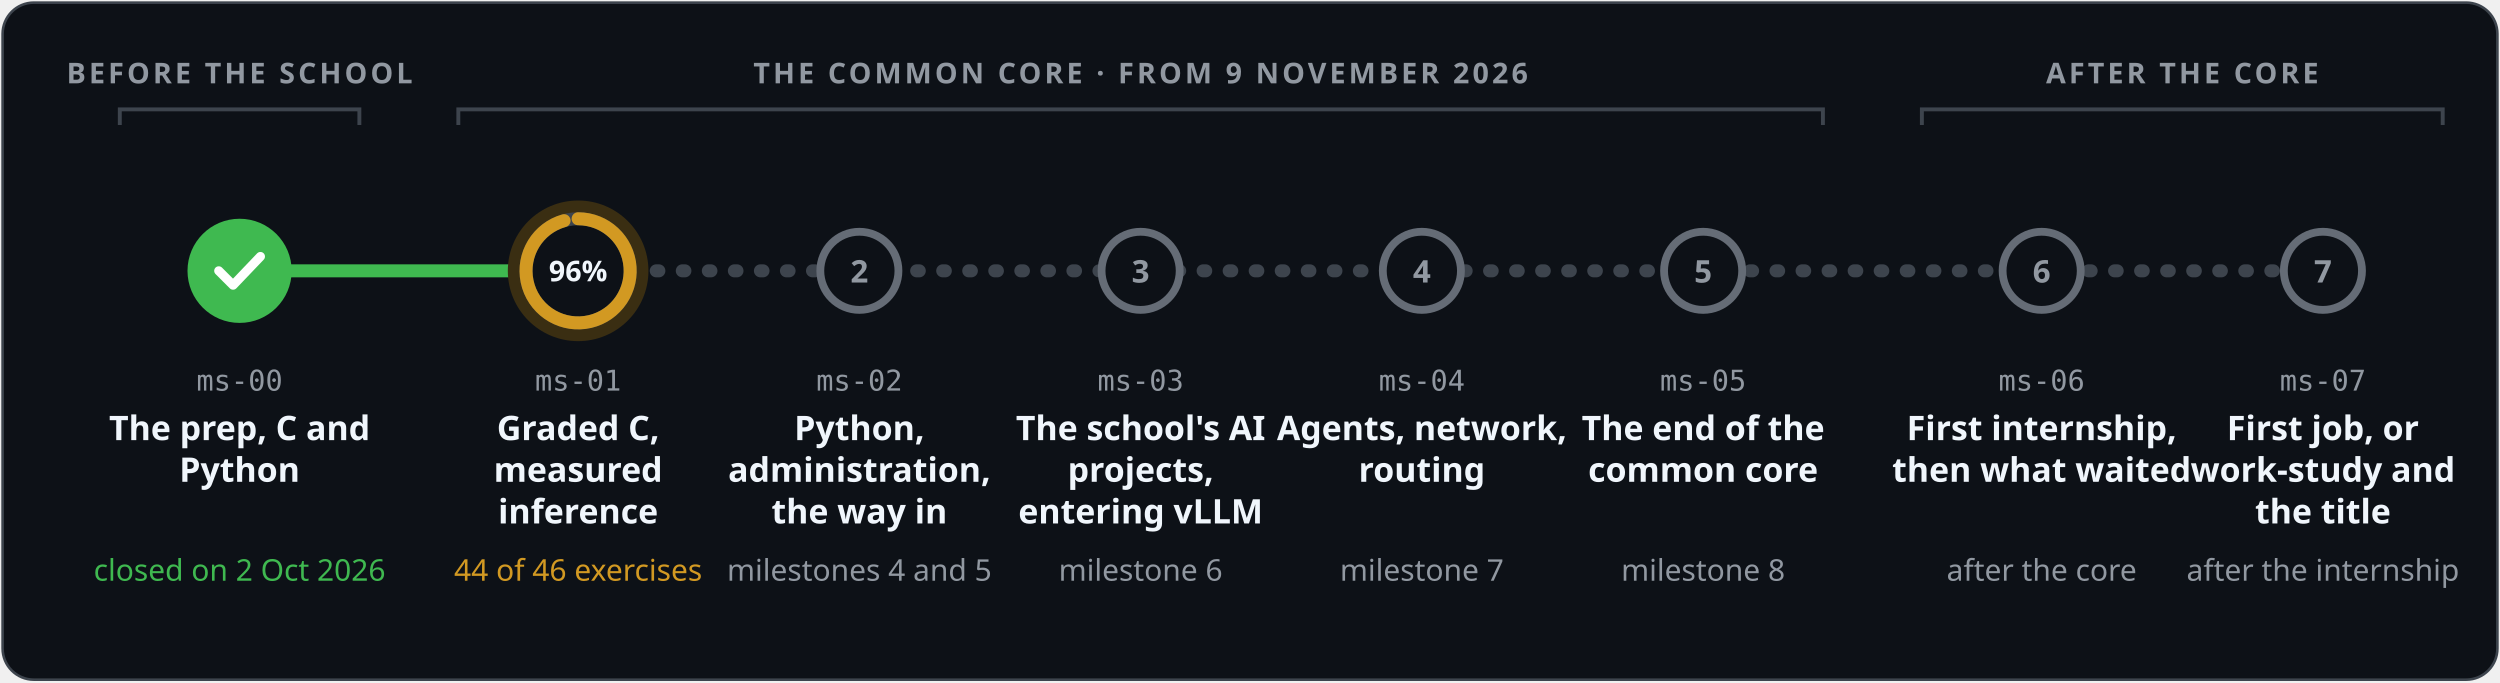
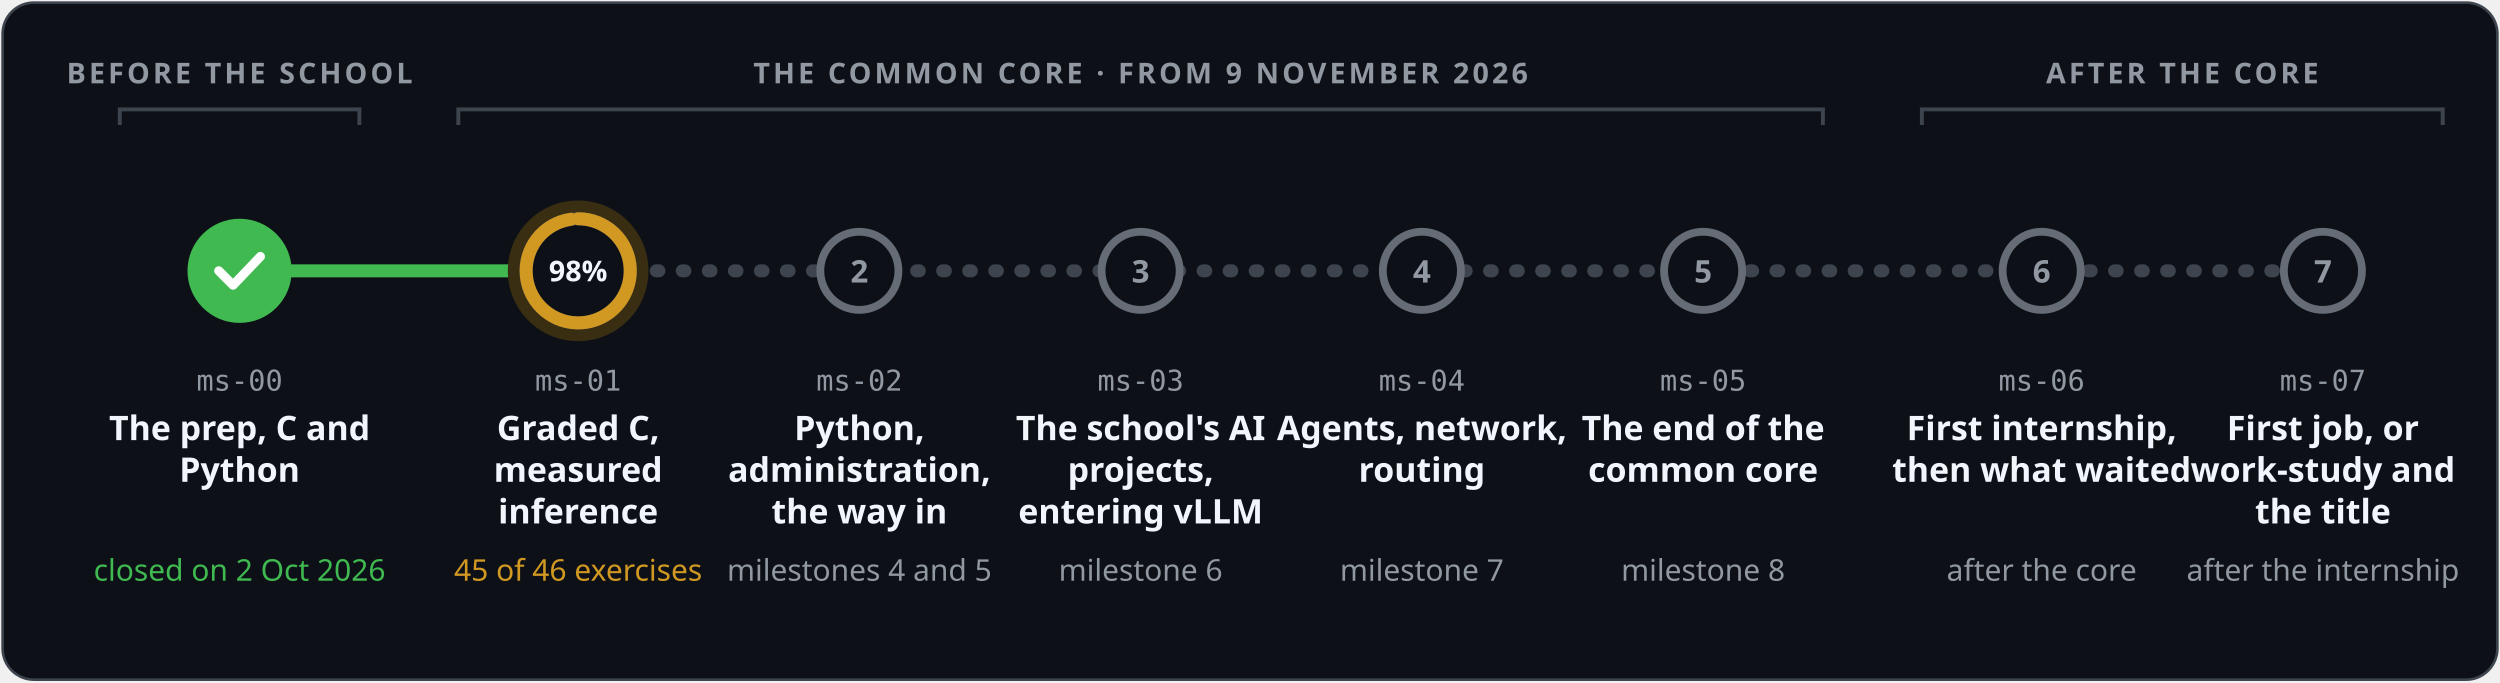
- <svg xmlns="http://www.w3.org/2000/svg" width="960" height="262" viewBox="0 0 960 262" role="img" aria-label="The roadmap: ms-00-prepa, closed on 2 Oct 2026; ms-01-inference, 44 of 46 exercises; ms-02-infrastructure, milestones 4 and 5; ms-03-contribution, milestone 6; ms-04-agents-reseau, milestone 7; ms-05-fin-tronc-commun, milestone 8; ms-06-apres-tronc, after the core; ms-07-alternance, after the internship">
+ <svg xmlns="http://www.w3.org/2000/svg" width="960" height="262" viewBox="0 0 960 262" role="img" aria-label="The roadmap: ms-00-prepa, closed on 2 Oct 2026; ms-01-inference, 45 of 46 exercises; ms-02-infrastructure, milestones 4 and 5; ms-03-contribution, milestone 6; ms-04-agents-reseau, milestone 7; ms-05-fin-tronc-commun, milestone 8; ms-06-apres-tronc, after the core; ms-07-alternance, after the internship">
  <rect x="1" y="1" width="958" height="260" rx="12" fill="#0d1117" stroke="#3d444d" />
  <path d="M46 48 V42 H138 V48" fill="none" stroke="#3d444d" stroke-width="1.5" />
  <text x="92" y="32" text-anchor="middle" font-family="-apple-system, BlinkMacSystemFont, 'Segoe UI', 'Noto Sans', Helvetica, Arial, sans-serif" font-size="11" font-weight="600" letter-spacing="1.2" fill="#9198a1">BEFORE THE SCHOOL</text>
  <path d="M176 48 V42 H700 V48" fill="none" stroke="#3d444d" stroke-width="1.5" />
  <text x="438" y="32" text-anchor="middle" font-family="-apple-system, BlinkMacSystemFont, 'Segoe UI', 'Noto Sans', Helvetica, Arial, sans-serif" font-size="11" font-weight="600" letter-spacing="1.2" fill="#9198a1">THE COMMON CORE · FROM 9 NOVEMBER 2026</text>
  <path d="M738 48 V42 H938 V48" fill="none" stroke="#3d444d" stroke-width="1.5" />
  <text x="838" y="32" text-anchor="middle" font-family="-apple-system, BlinkMacSystemFont, 'Segoe UI', 'Noto Sans', Helvetica, Arial, sans-serif" font-size="11" font-weight="600" letter-spacing="1.2" fill="#9198a1">AFTER THE CORE</text>
  <path d="M92 104 H222" stroke="#3fb950" stroke-width="5" stroke-linecap="round" />
  <path d="M222 104 H892" stroke="#3d444d" stroke-width="5" stroke-linecap="round" stroke-dasharray="1 9" />
  <circle cx="92" cy="104" r="20" fill="#3fb950" />
  <path d="M84 104 l5.5 5.5 l10.5 -11" fill="none" stroke="#fff" stroke-width="3.5" stroke-linecap="round" stroke-linejoin="round" />
  <text x="92" y="150" text-anchor="middle" font-family="ui-monospace, SFMono-Regular, 'SF Mono', Menlo, Consolas, monospace" font-size="11" fill="#9198a1">ms-00</text>
  <text x="92" y="169" text-anchor="middle" font-family="-apple-system, BlinkMacSystemFont, 'Segoe UI', 'Noto Sans', Helvetica, Arial, sans-serif" font-size="13" font-weight="600" fill="#f0f6fc">The prep, C and</text>
  <text x="92" y="185" text-anchor="middle" font-family="-apple-system, BlinkMacSystemFont, 'Segoe UI', 'Noto Sans', Helvetica, Arial, sans-serif" font-size="13" font-weight="600" fill="#f0f6fc">Python</text>
  <text x="92" y="223" text-anchor="middle" font-family="-apple-system, BlinkMacSystemFont, 'Segoe UI', 'Noto Sans', Helvetica, Arial, sans-serif" font-size="11.5" fill="#3fb950">closed on 2 Oct 2026</text>
  <circle cx="222" cy="104" r="27" fill="#3a2e12" />
  <circle cx="222" cy="104" r="20" fill="#0d1117" stroke="#3d444d" stroke-width="5" />
-   <path d="M222 84 A20 20 0 1 1 216.60 84.74" fill="none" stroke="#d29922" stroke-width="5" stroke-linecap="round" />
-   <text x="222" y="108" text-anchor="middle" font-family="-apple-system, BlinkMacSystemFont, 'Segoe UI', 'Noto Sans', Helvetica, Arial, sans-serif" font-size="11" font-weight="700" fill="#f0f6fc">96%</text>
+   <path d="M222 84 A20 20 0 1 1 219.28 84.19" fill="none" stroke="#d29922" stroke-width="5" stroke-linecap="round" />
+   <text x="222" y="108" text-anchor="middle" font-family="-apple-system, BlinkMacSystemFont, 'Segoe UI', 'Noto Sans', Helvetica, Arial, sans-serif" font-size="11" font-weight="700" fill="#f0f6fc">98%</text>
  <text x="222" y="150" text-anchor="middle" font-family="ui-monospace, SFMono-Regular, 'SF Mono', Menlo, Consolas, monospace" font-size="11" fill="#9198a1">ms-01</text>
  <text x="222" y="169" text-anchor="middle" font-family="-apple-system, BlinkMacSystemFont, 'Segoe UI', 'Noto Sans', Helvetica, Arial, sans-serif" font-size="13" font-weight="600" fill="#f0f6fc">Graded C,</text>
  <text x="222" y="185" text-anchor="middle" font-family="-apple-system, BlinkMacSystemFont, 'Segoe UI', 'Noto Sans', Helvetica, Arial, sans-serif" font-size="13" font-weight="600" fill="#f0f6fc">measured</text>
  <text x="222" y="201" text-anchor="middle" font-family="-apple-system, BlinkMacSystemFont, 'Segoe UI', 'Noto Sans', Helvetica, Arial, sans-serif" font-size="13" font-weight="600" fill="#f0f6fc">inference</text>
-   <text x="222" y="223" text-anchor="middle" font-family="-apple-system, BlinkMacSystemFont, 'Segoe UI', 'Noto Sans', Helvetica, Arial, sans-serif" font-size="11.5" fill="#d29922">44 of 46 exercises</text>
+   <text x="222" y="223" text-anchor="middle" font-family="-apple-system, BlinkMacSystemFont, 'Segoe UI', 'Noto Sans', Helvetica, Arial, sans-serif" font-size="11.5" fill="#d29922">45 of 46 exercises</text>
  <circle cx="330" cy="104" r="15" fill="#0d1117" stroke="#656c76" stroke-width="3" />
  <text x="330" y="108.5" text-anchor="middle" font-family="-apple-system, BlinkMacSystemFont, 'Segoe UI', 'Noto Sans', Helvetica, Arial, sans-serif" font-size="12" font-weight="600" fill="#9198a1">2</text>
  <text x="330" y="150" text-anchor="middle" font-family="ui-monospace, SFMono-Regular, 'SF Mono', Menlo, Consolas, monospace" font-size="11" fill="#9198a1">ms-02</text>
  <text x="330" y="169" text-anchor="middle" font-family="-apple-system, BlinkMacSystemFont, 'Segoe UI', 'Noto Sans', Helvetica, Arial, sans-serif" font-size="13" font-weight="600" fill="#f0f6fc">Python,</text>
  <text x="330" y="185" text-anchor="middle" font-family="-apple-system, BlinkMacSystemFont, 'Segoe UI', 'Noto Sans', Helvetica, Arial, sans-serif" font-size="13" font-weight="600" fill="#f0f6fc">administration,</text>
  <text x="330" y="201" text-anchor="middle" font-family="-apple-system, BlinkMacSystemFont, 'Segoe UI', 'Noto Sans', Helvetica, Arial, sans-serif" font-size="13" font-weight="600" fill="#f0f6fc">the way in</text>
  <text x="330" y="223" text-anchor="middle" font-family="-apple-system, BlinkMacSystemFont, 'Segoe UI', 'Noto Sans', Helvetica, Arial, sans-serif" font-size="11.5" fill="#9198a1">milestones 4 and 5</text>
  <circle cx="438" cy="104" r="15" fill="#0d1117" stroke="#656c76" stroke-width="3" />
  <text x="438" y="108.5" text-anchor="middle" font-family="-apple-system, BlinkMacSystemFont, 'Segoe UI', 'Noto Sans', Helvetica, Arial, sans-serif" font-size="12" font-weight="600" fill="#9198a1">3</text>
  <text x="438" y="150" text-anchor="middle" font-family="ui-monospace, SFMono-Regular, 'SF Mono', Menlo, Consolas, monospace" font-size="11" fill="#9198a1">ms-03</text>
  <text x="438" y="169" text-anchor="middle" font-family="-apple-system, BlinkMacSystemFont, 'Segoe UI', 'Noto Sans', Helvetica, Arial, sans-serif" font-size="13" font-weight="600" fill="#f0f6fc">The school's AI</text>
  <text x="438" y="185" text-anchor="middle" font-family="-apple-system, BlinkMacSystemFont, 'Segoe UI', 'Noto Sans', Helvetica, Arial, sans-serif" font-size="13" font-weight="600" fill="#f0f6fc">projects,</text>
  <text x="438" y="201" text-anchor="middle" font-family="-apple-system, BlinkMacSystemFont, 'Segoe UI', 'Noto Sans', Helvetica, Arial, sans-serif" font-size="13" font-weight="600" fill="#f0f6fc">entering vLLM</text>
  <text x="438" y="223" text-anchor="middle" font-family="-apple-system, BlinkMacSystemFont, 'Segoe UI', 'Noto Sans', Helvetica, Arial, sans-serif" font-size="11.5" fill="#9198a1">milestone 6</text>
  <circle cx="546" cy="104" r="15" fill="#0d1117" stroke="#656c76" stroke-width="3" />
  <text x="546" y="108.5" text-anchor="middle" font-family="-apple-system, BlinkMacSystemFont, 'Segoe UI', 'Noto Sans', Helvetica, Arial, sans-serif" font-size="12" font-weight="600" fill="#9198a1">4</text>
  <text x="546" y="150" text-anchor="middle" font-family="ui-monospace, SFMono-Regular, 'SF Mono', Menlo, Consolas, monospace" font-size="11" fill="#9198a1">ms-04</text>
  <text x="546" y="169" text-anchor="middle" font-family="-apple-system, BlinkMacSystemFont, 'Segoe UI', 'Noto Sans', Helvetica, Arial, sans-serif" font-size="13" font-weight="600" fill="#f0f6fc">Agents, network,</text>
  <text x="546" y="185" text-anchor="middle" font-family="-apple-system, BlinkMacSystemFont, 'Segoe UI', 'Noto Sans', Helvetica, Arial, sans-serif" font-size="13" font-weight="600" fill="#f0f6fc">routing</text>
  <text x="546" y="223" text-anchor="middle" font-family="-apple-system, BlinkMacSystemFont, 'Segoe UI', 'Noto Sans', Helvetica, Arial, sans-serif" font-size="11.5" fill="#9198a1">milestone 7</text>
  <circle cx="654" cy="104" r="15" fill="#0d1117" stroke="#656c76" stroke-width="3" />
  <text x="654" y="108.5" text-anchor="middle" font-family="-apple-system, BlinkMacSystemFont, 'Segoe UI', 'Noto Sans', Helvetica, Arial, sans-serif" font-size="12" font-weight="600" fill="#9198a1">5</text>
  <text x="654" y="150" text-anchor="middle" font-family="ui-monospace, SFMono-Regular, 'SF Mono', Menlo, Consolas, monospace" font-size="11" fill="#9198a1">ms-05</text>
  <text x="654" y="169" text-anchor="middle" font-family="-apple-system, BlinkMacSystemFont, 'Segoe UI', 'Noto Sans', Helvetica, Arial, sans-serif" font-size="13" font-weight="600" fill="#f0f6fc">The end of the</text>
  <text x="654" y="185" text-anchor="middle" font-family="-apple-system, BlinkMacSystemFont, 'Segoe UI', 'Noto Sans', Helvetica, Arial, sans-serif" font-size="13" font-weight="600" fill="#f0f6fc">common core</text>
  <text x="654" y="223" text-anchor="middle" font-family="-apple-system, BlinkMacSystemFont, 'Segoe UI', 'Noto Sans', Helvetica, Arial, sans-serif" font-size="11.5" fill="#9198a1">milestone 8</text>
  <circle cx="784" cy="104" r="15" fill="#0d1117" stroke="#656c76" stroke-width="3" />
  <text x="784" y="108.5" text-anchor="middle" font-family="-apple-system, BlinkMacSystemFont, 'Segoe UI', 'Noto Sans', Helvetica, Arial, sans-serif" font-size="12" font-weight="600" fill="#9198a1">6</text>
  <text x="784" y="150" text-anchor="middle" font-family="ui-monospace, SFMono-Regular, 'SF Mono', Menlo, Consolas, monospace" font-size="11" fill="#9198a1">ms-06</text>
  <text x="784" y="169" text-anchor="middle" font-family="-apple-system, BlinkMacSystemFont, 'Segoe UI', 'Noto Sans', Helvetica, Arial, sans-serif" font-size="13" font-weight="600" fill="#f0f6fc">First internship,</text>
  <text x="784" y="185" text-anchor="middle" font-family="-apple-system, BlinkMacSystemFont, 'Segoe UI', 'Noto Sans', Helvetica, Arial, sans-serif" font-size="13" font-weight="600" fill="#f0f6fc">then what waited</text>
  <text x="784" y="223" text-anchor="middle" font-family="-apple-system, BlinkMacSystemFont, 'Segoe UI', 'Noto Sans', Helvetica, Arial, sans-serif" font-size="11.5" fill="#9198a1">after the core</text>
  <circle cx="892" cy="104" r="15" fill="#0d1117" stroke="#656c76" stroke-width="3" />
  <text x="892" y="108.5" text-anchor="middle" font-family="-apple-system, BlinkMacSystemFont, 'Segoe UI', 'Noto Sans', Helvetica, Arial, sans-serif" font-size="12" font-weight="600" fill="#9198a1">7</text>
  <text x="892" y="150" text-anchor="middle" font-family="ui-monospace, SFMono-Regular, 'SF Mono', Menlo, Consolas, monospace" font-size="11" fill="#9198a1">ms-07</text>
  <text x="892" y="169" text-anchor="middle" font-family="-apple-system, BlinkMacSystemFont, 'Segoe UI', 'Noto Sans', Helvetica, Arial, sans-serif" font-size="13" font-weight="600" fill="#f0f6fc">First job, or</text>
  <text x="892" y="185" text-anchor="middle" font-family="-apple-system, BlinkMacSystemFont, 'Segoe UI', 'Noto Sans', Helvetica, Arial, sans-serif" font-size="13" font-weight="600" fill="#f0f6fc">work-study and</text>
  <text x="892" y="201" text-anchor="middle" font-family="-apple-system, BlinkMacSystemFont, 'Segoe UI', 'Noto Sans', Helvetica, Arial, sans-serif" font-size="13" font-weight="600" fill="#f0f6fc">the title</text>
  <text x="892" y="223" text-anchor="middle" font-family="-apple-system, BlinkMacSystemFont, 'Segoe UI', 'Noto Sans', Helvetica, Arial, sans-serif" font-size="11.5" fill="#9198a1">after the internship</text>
</svg>
